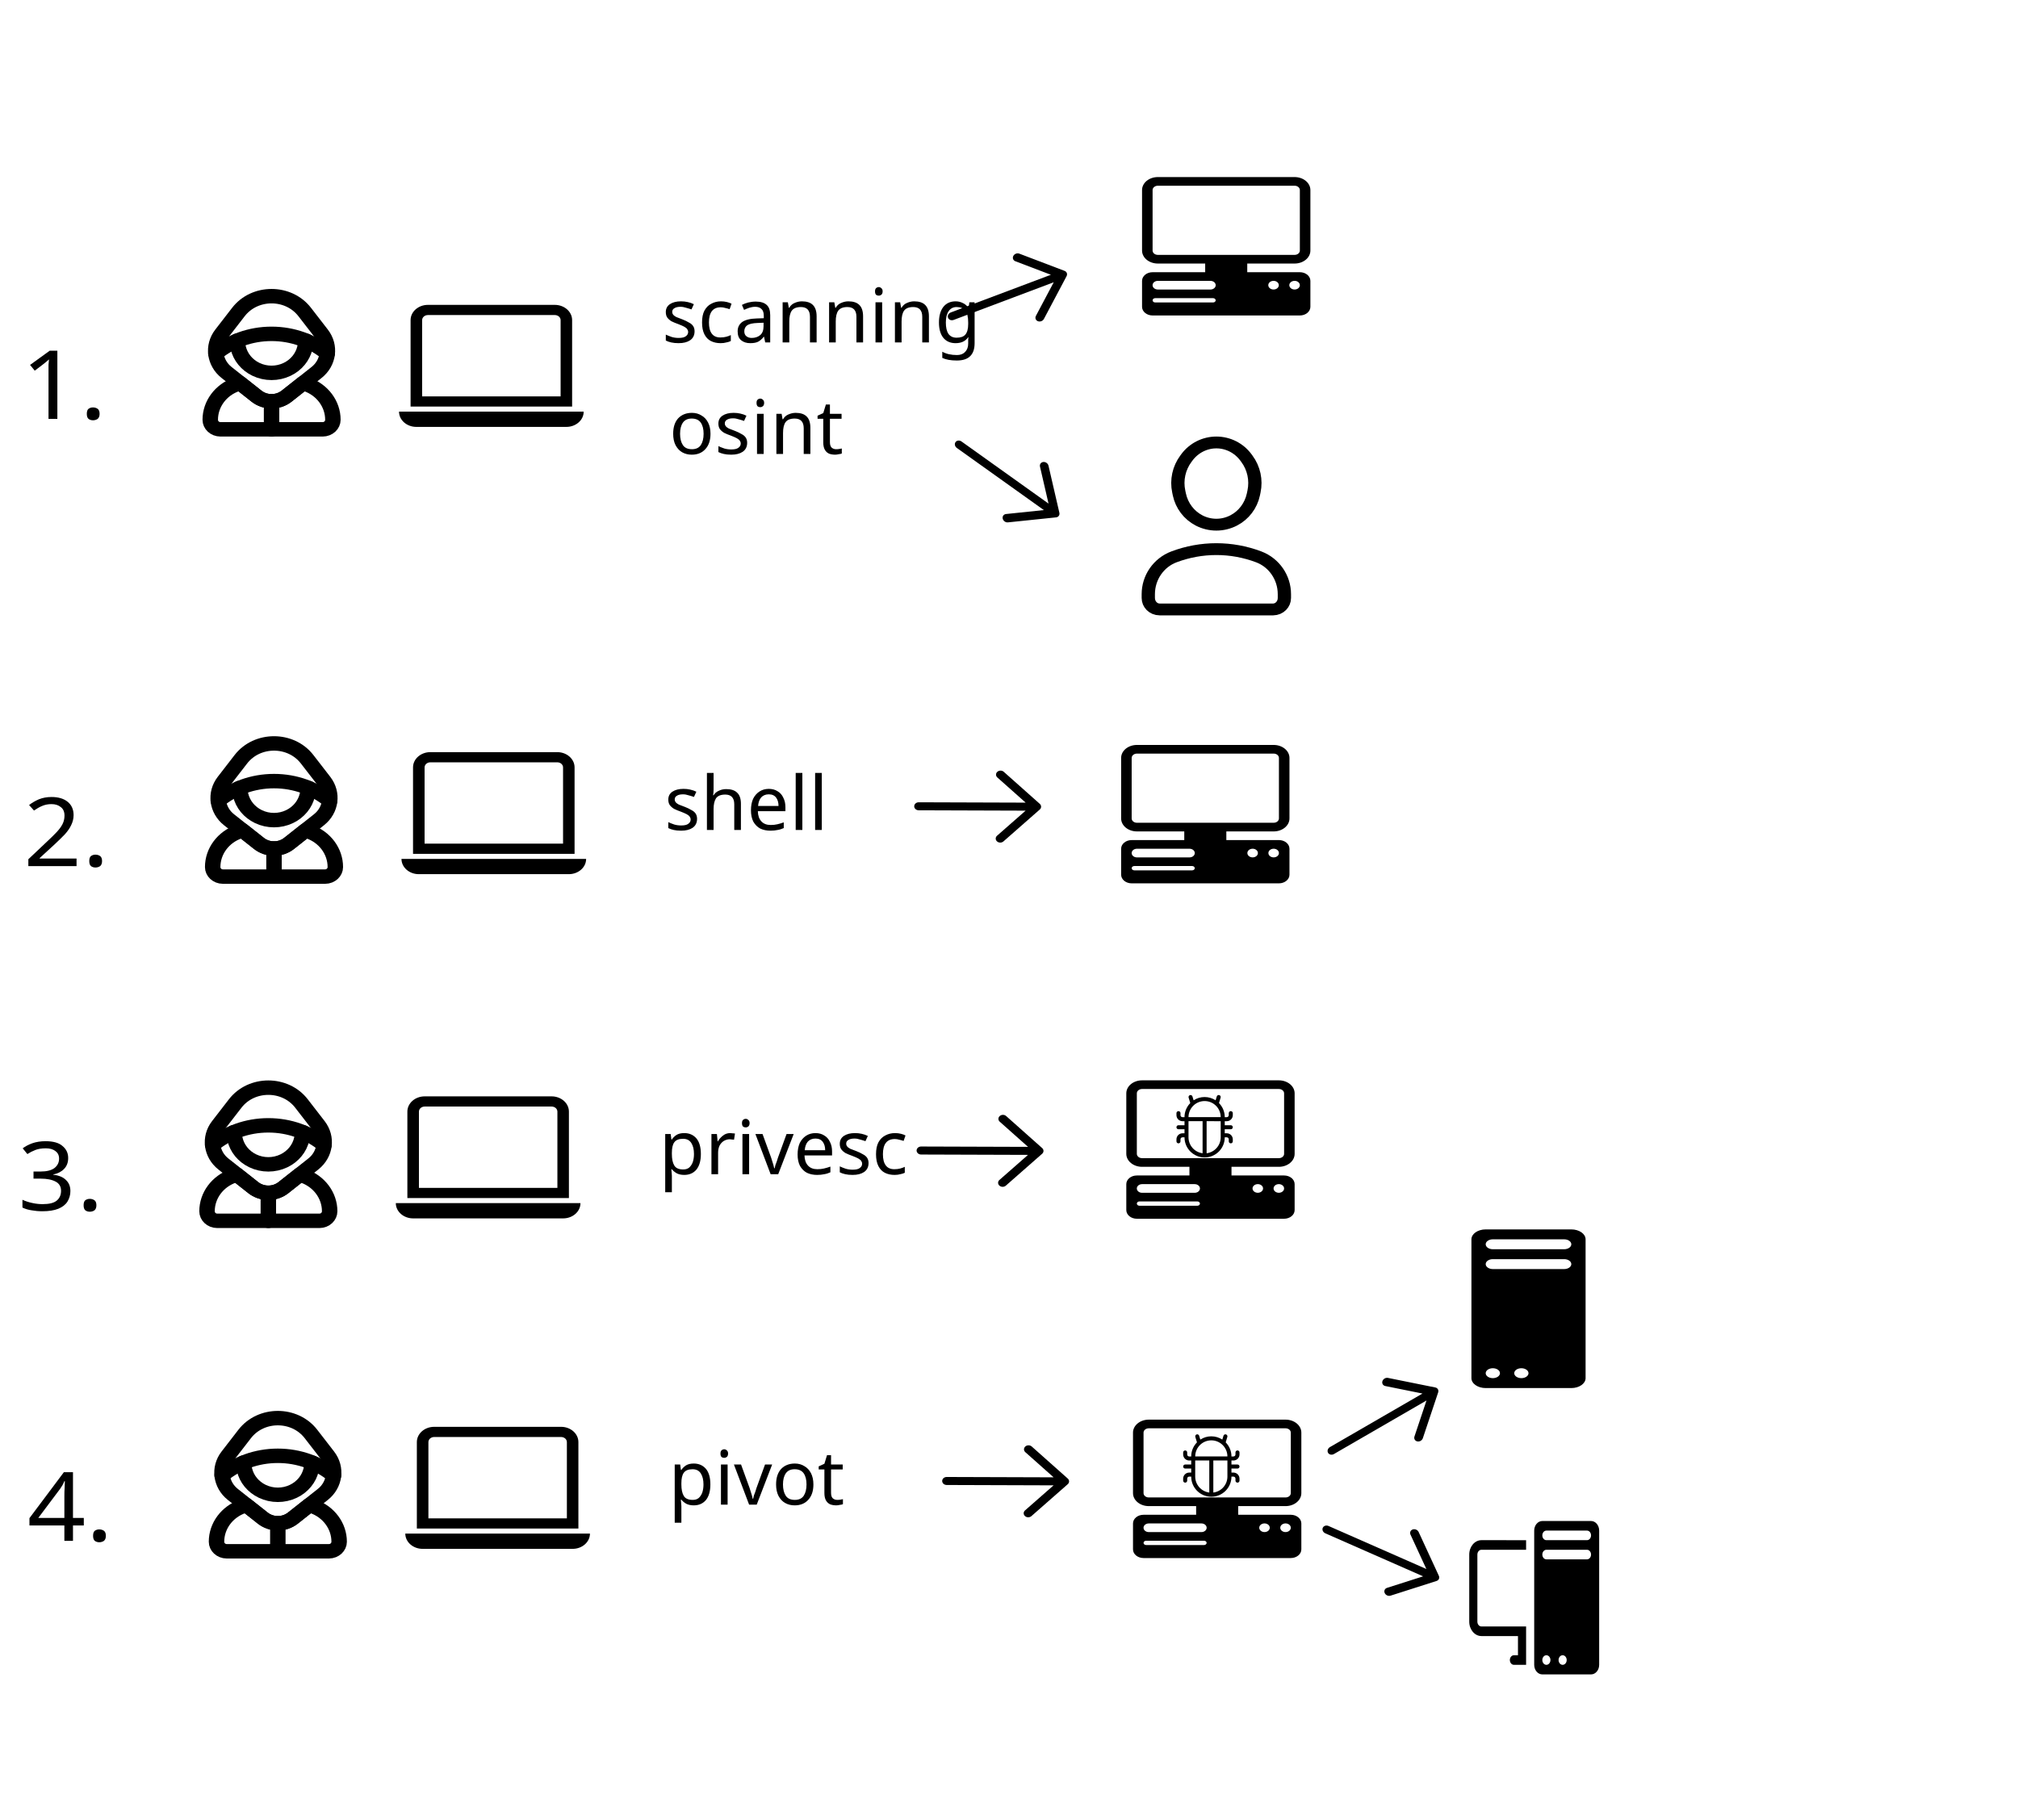
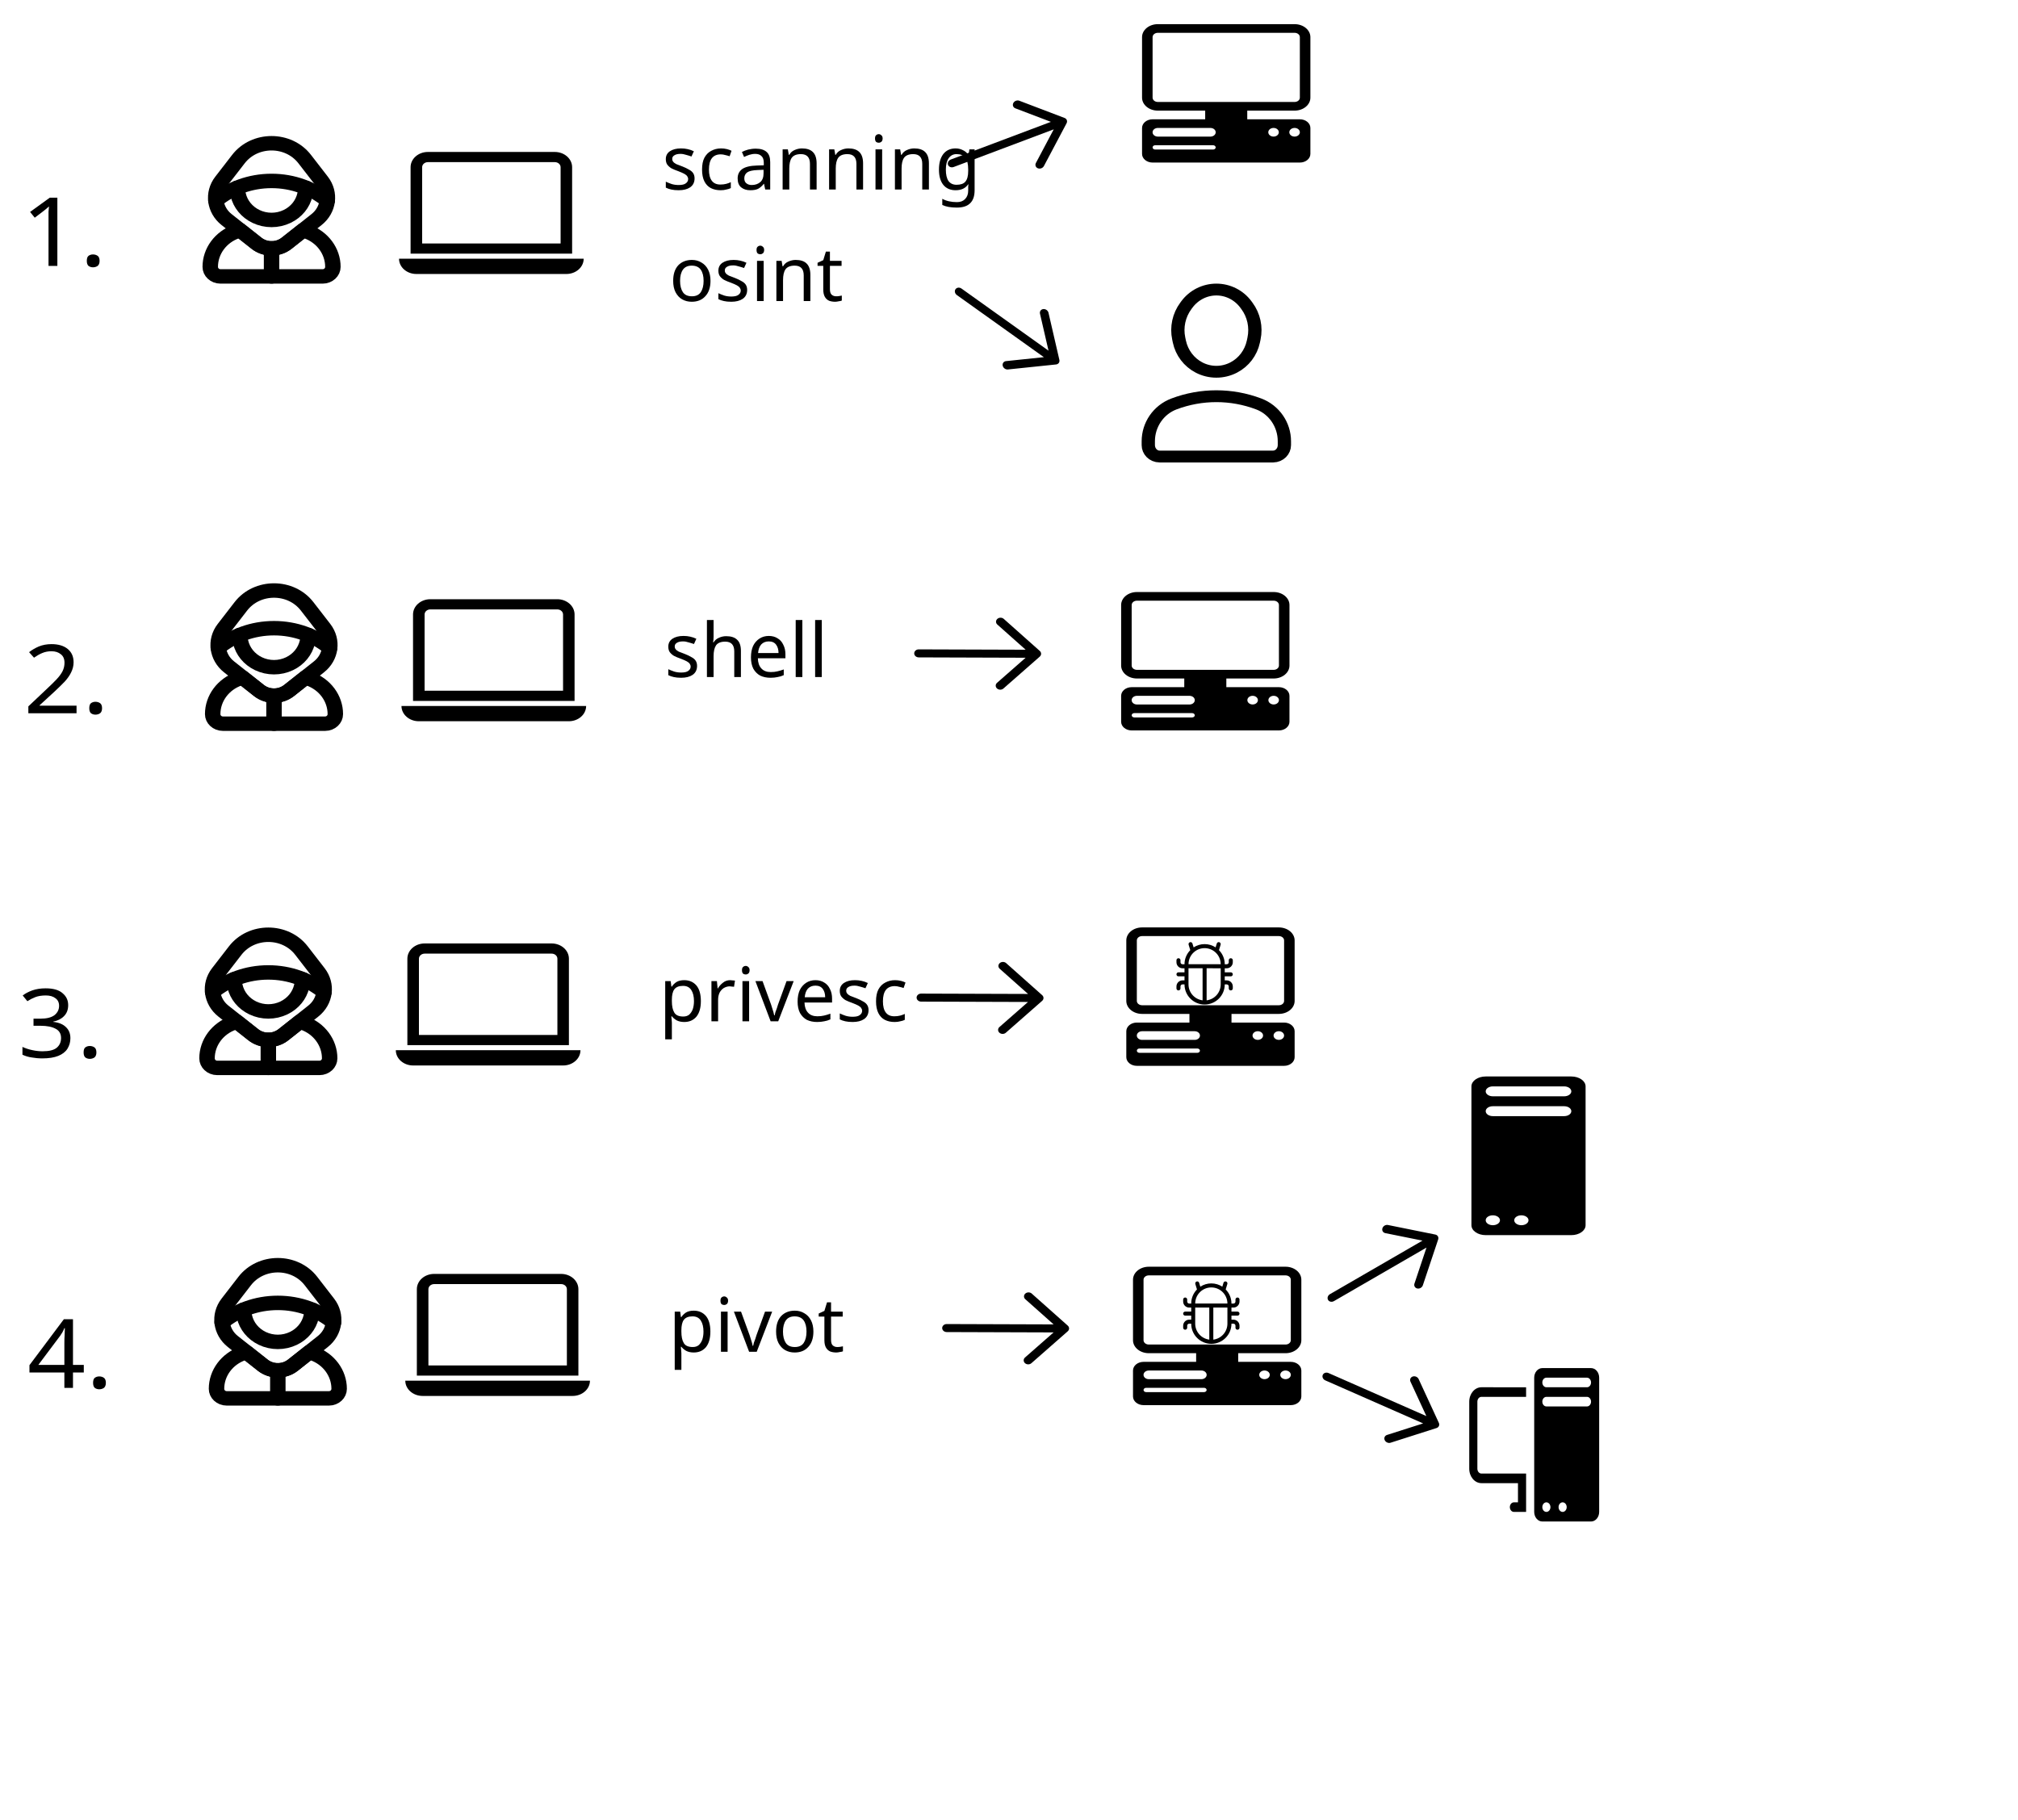
<svg xmlns="http://www.w3.org/2000/svg" width="132.666mm" height="119.646mm" viewBox="0 0 132.666 119.646" version="1.1" id="svg983">
  <defs id="defs980" />
  <g id="layer1" transform="translate(-21.82247,-10.984)">
-     <g id="g2066" transform="matrix(0.6349148,0,0,0.593181,23.0311,4.480941)">
+     <g id="g2066" transform="matrix(0.6349148,0,0,0.593181,23.0311,-5.573226)">
      <path d="m 22.947,53.428 c -0.01,0.004 -0.021,0.008 -0.031,0.012 l -0.325,0.122 c -1.639,0.614 -2.725,2.181 -2.725,3.932 0,0.584 0.474,1.058 1.058,1.058 h 10.583 c 0.584,0 1.058,-0.474 1.058,-1.058 0,-1.751 -1.086,-3.317 -2.725,-3.932 l -0.325,-0.122 c -0.01,-0.004 -0.021,-0.008 -0.031,-0.012 l -1.705,1.443 c -0.902,0.764 -2.224,0.764 -3.126,0 z" stroke="#c2ccde" stroke-linecap="round" stroke-linejoin="round" id="path888" style="fill:none;stroke:#000000;stroke-width:1.6;stroke-miterlimit:4;stroke-dasharray:none;stroke-opacity:1" />
      <path d="m 22.784,45.545 c 1.69,-2.338 5.172,-2.338 6.861,0 l 1.75,2.421 c 0.972,1.345 0.745,3.211 -0.521,4.283 l -3.096,2.622 c -0.902,0.764 -2.224,0.764 -3.126,0 l -3.096,-2.622 c -1.266,-1.072 -1.493,-2.939 -0.521,-4.283 z" stroke="#c2ccde" stroke-linecap="round" stroke-linejoin="round" id="path890" style="fill:none;stroke:#000000;stroke-width:1.6;stroke-miterlimit:4;stroke-dasharray:none;stroke-opacity:1" />
      <path d="m 20.447,50.136 c 1.54,-1.35 3.558,-2.168 5.768,-2.168 2.209,0 4.227,0.818 5.768,2.168" stroke="#c2ccde" stroke-linecap="round" stroke-linejoin="round" id="path892" style="fill:none;stroke:#000000;stroke-width:1.6;stroke-miterlimit:4;stroke-dasharray:none;stroke-opacity:1" />
      <path d="m 22.631,48.733 c 0.013,0.164 0.037,0.328 0.071,0.49 l 0.059,0.277 c 0.222,1.036 0.897,1.918 1.84,2.402 1.013,0.52 2.214,0.52 3.227,0 0.943,-0.484 1.618,-1.366 1.84,-2.402 l 0.059,-0.277 c 0.035,-0.163 0.059,-0.327 0.071,-0.49" stroke="#c2ccde" stroke-linecap="round" stroke-linejoin="round" id="path894" style="fill:none;stroke:#000000;stroke-width:1.6;stroke-miterlimit:4;stroke-dasharray:none;stroke-opacity:1" />
      <path d="m 26.215,55.444 v 3.108" stroke="#c2ccde" stroke-linecap="round" stroke-linejoin="round" id="path896" style="fill:none;stroke:#000000;stroke-width:1.6;stroke-miterlimit:4;stroke-dasharray:none;stroke-opacity:1" />
    </g>
-     <g id="g2059" transform="matrix(-2.867126,0,0,2.526983,288.3488,-337.1521)">
+     <g id="g2059" transform="matrix(-2.867126,0,0,2.526983,288.3488,-347.2063)">
      <path d="m 83.148,145.965 a 0.132,0.132 0 0 1 0.132,0.132 v 1.984 h -3.175 v -1.984 a 0.132,0.132 0 0 1 0.132,-0.132 z m -2.91,-0.265 a 0.397,0.397 0 0 0 -0.397,0.397 v 2.249 h 3.704 v -2.249 a 0.397,0.397 0 0 0 -0.397,-0.397 z m -0.661,2.778 h 4.233 a 0.397,0.397 0 0 1 -0.397,0.397 h -3.44 a 0.397,0.397 0 0 1 -0.397,-0.397 z" id="path2049" style="stroke-width:0.265" />
    </g>
-     <path fill-rule="evenodd" d="m 84.64,40.053 a 0.298,0.263 35.529 0 1 0.395,-0.041 l 5.719,4.083 -0.563,-2.438 a 0.298,0.264 35.529 0 1 0.56,-0.058 l 0.716,3.099 a 0.298,0.263 35.529 0 1 -0.217,0.303 l -3.164,0.329 a 0.298,0.264 35.529 0 1 -0.127,-0.549 l 2.489,-0.259 -5.719,-4.083 a 0.298,0.263 35.529 0 1 -0.089,-0.387 z" id="path2080-5" style="stroke-width:0.56" />
-     <path fill-rule="evenodd" d="m 84.147,31.876 a 0.263,0.298 69.379 0 1 0.186,-0.351 l 6.577,-2.475 -2.338,-0.89 a 0.264,0.298 69.379 0 1 0.264,-0.498 l 2.973,1.132 a 0.263,0.298 69.379 0 1 0.131,0.349 l -1.489,2.811 A 0.264,0.298 69.379 0 1 89.924,31.754 l 1.172,-2.211 -6.577,2.475 A 0.263,0.298 69.379 0 1 84.147,31.876 Z" id="path2080-5-3" style="stroke-width:0.56" />
-     <g id="g1856" transform="matrix(1.586632,0,0,1.413934,-88.942,-187.6708)">
+     <path fill-rule="evenodd" d="m 84.64,29.999 a 0.298,0.263 35.529 0 1 0.395,-0.041 l 5.719,4.083 -0.563,-2.438 a 0.298,0.264 35.529 0 1 0.56,-0.058 l 0.716,3.099 a 0.298,0.263 35.529 0 1 -0.217,0.303 l -3.164,0.329 a 0.298,0.264 35.529 0 1 -0.127,-0.549 l 2.489,-0.259 -5.719,-4.083 a 0.298,0.263 35.529 0 1 -0.089,-0.387 z" id="path2080-5" style="stroke-width:0.56" />
+     <path fill-rule="evenodd" d="m 84.147,21.822 a 0.263,0.298 69.379 0 1 0.186,-0.351 l 6.577,-2.475 -2.338,-0.89 a 0.264,0.298 69.379 0 1 0.264,-0.498 l 2.973,1.132 a 0.263,0.298 69.379 0 1 0.131,0.349 l -1.489,2.811 A 0.264,0.298 69.379 0 1 89.924,21.7 l 1.172,-2.211 -6.577,2.475 A 0.263,0.298 69.379 0 1 84.147,21.822 Z" id="path2080-5-3" style="stroke-width:0.56" />
+     <g id="g1856" transform="matrix(1.586632,0,0,1.413934,-88.942,-197.725)">
      <path d="m 122.56,168.838 h -4.7 c -0.26,0 -0.47,-0.238 -0.47,-0.532 v -0.178 c 0,-0.773 0.424,-1.464 1.063,-1.735 1.133,-0.48 2.381,-0.48 3.513,0 0.639,0.271 1.063,0.963 1.063,1.735 v 0.178 c 0,0.294 -0.21,0.532 -0.47,0.532 z" stroke="#c2ccde" stroke-linecap="round" stroke-linejoin="round" id="path1680" style="fill:none;stroke:#000000;stroke-width:0.55;stroke-miterlimit:4;stroke-dasharray:none;stroke-opacity:1" />
      <path d="m 119.494,164.7 c 0.45,0.261 0.983,0.261 1.433,0 0.419,-0.243 0.718,-0.686 0.817,-1.207 l 0.026,-0.139 c 0.101,-0.532 -0.007,-1.088 -0.295,-1.524 l -0.042,-0.064 c -0.288,-0.436 -0.741,-0.693 -1.222,-0.693 -0.481,0 -0.934,0.257 -1.222,0.693 l -0.042,0.064 c -0.288,0.436 -0.396,0.992 -0.295,1.524 l 0.026,0.139 c 0.099,0.521 0.398,0.964 0.817,1.207 z" stroke="#c2ccde" stroke-linecap="round" stroke-linejoin="round" id="path1682" style="fill:none;stroke:#000000;stroke-width:0.55;stroke-miterlimit:4;stroke-dasharray:none;stroke-opacity:1" />
    </g>
-     <text xml:space="preserve" style="font-style:normal;font-weight:normal;font-size:4.939px;line-height:1.25;font-family:sans-serif;fill:#000000;fill-opacity:1;stroke:none;stroke-width:0.265" x="65.814" y="40.833" id="text2410">
-       <tspan id="tspan2408" style="font-style:normal;font-variant:normal;font-weight:normal;font-stretch:normal;font-size:4.939px;font-family:aakar;-inkscape-font-specification:aakar;stroke-width:0.265" x="65.814" y="40.833">osint</tspan>
+     <text xml:space="preserve" style="font-style:normal;font-weight:normal;font-size:4.939px;line-height:1.25;font-family:sans-serif;fill:#000000;fill-opacity:1;stroke:none;stroke-width:0.265" x="65.814" y="30.778" id="text2410">
+       <tspan id="tspan2408" style="font-style:normal;font-variant:normal;font-weight:normal;font-stretch:normal;font-size:4.939px;font-family:aakar;-inkscape-font-specification:aakar;stroke-width:0.265" x="65.814" y="30.778">osint</tspan>
    </text>
-     <text xml:space="preserve" style="font-style:normal;font-weight:normal;font-size:4.939px;line-height:1.25;font-family:sans-serif;fill:#000000;fill-opacity:1;stroke:none;stroke-width:0.265" x="65.345" y="33.5" id="text2410-6">
-       <tspan id="tspan2408-7" style="font-style:normal;font-variant:normal;font-weight:normal;font-stretch:normal;font-size:4.939px;font-family:aakar;-inkscape-font-specification:aakar;stroke-width:0.265" x="65.345" y="33.5">scanning</tspan>
+     <text xml:space="preserve" style="font-style:normal;font-weight:normal;font-size:4.939px;line-height:1.25;font-family:sans-serif;fill:#000000;fill-opacity:1;stroke:none;stroke-width:0.265" x="65.345" y="23.446" id="text2410-6">
+       <tspan id="tspan2408-7" style="font-style:normal;font-variant:normal;font-weight:normal;font-stretch:normal;font-size:4.939px;font-family:aakar;-inkscape-font-specification:aakar;stroke-width:0.265" x="65.345" y="23.446">scanning</tspan>
    </text>
-     <g id="g2078-4" transform="matrix(2.613735,0,0,2.148838,-295.1603,-261.6523)">
+     <g id="g2078-4" transform="matrix(2.613735,0,0,2.148838,-295.1603,-271.7065)">
      <path d="m 150.398,132.294 a 0.397,0.397 0 0 0 -0.397,0.397 v 1.852 a 0.397,0.397 0 0 0 0.397,0.397 h 1.191 v 0.265 h -1.323 a 0.265,0.265 0 0 0 -0.265,0.265 v 0.794 a 0.265,0.265 0 0 0 0.265,0.265 h 3.704 a 0.265,0.265 0 0 0 0.265,-0.265 v -0.794 a 0.265,0.265 0 0 0 -0.265,-0.265 h -1.323 v -0.265 h 1.191 a 0.397,0.397 0 0 0 0.397,-0.397 v -1.852 a 0.397,0.397 0 0 0 -0.397,-0.397 z m 0,0.265 h 3.44 a 0.132,0.132 0 0 1 0.132,0.132 v 1.852 a 0.132,0.132 0 0 1 -0.132,0.132 h -3.44 a 0.132,0.132 0 0 1 -0.132,-0.132 v -1.852 a 0.132,0.132 0 0 1 0.132,-0.132 z m 2.778,3.043 a 0.132,0.132 0 1 1 0.265,0 0.132,0.132 0 0 1 -0.265,0 z m 0.529,0 a 0.132,0.132 0 1 1 0.265,0 0.132,0.132 0 0 1 -0.265,0 z m -3.307,-0.132 h 1.323 a 0.132,0.132 0 0 1 0,0.265 h -1.323 a 0.132,0.132 0 0 1 0,-0.265 z m -0.132,0.595 a 0.066,0.066 0 0 1 0.066,-0.066 h 1.455 a 0.066,0.066 0 1 1 0,0.132 h -1.455 a 0.066,0.066 0 0 1 -0.066,-0.066 z" id="path2068-7" style="stroke-width:0.265" />
    </g>
-     <text xml:space="preserve" style="font-style:normal;font-weight:normal;font-size:6.495px;line-height:1.25;font-family:sans-serif;fill:#000000;fill-opacity:1;stroke:none;stroke-width:0.162" x="22.425" y="39.858" id="text5894" transform="scale(1.03458,0.9665757)">
-       <tspan id="tspan5892" style="stroke-width:0.162" x="22.425" y="39.858">1.</tspan>
+     <text xml:space="preserve" style="font-style:normal;font-weight:normal;font-size:6.495px;line-height:1.25;font-family:sans-serif;fill:#000000;fill-opacity:1;stroke:none;stroke-width:0.162" x="22.425" y="29.456" id="text5894" transform="scale(1.03458,0.9665757)">
+       <tspan id="tspan5892" style="stroke-width:0.162" x="22.425" y="29.456">1.</tspan>
    </text>
-     <g id="g2066-2" transform="matrix(0.6349148,0,0,0.593181,23.19159,33.88826)">
+     <g id="g2066-2" transform="matrix(0.6349148,0,0,0.593181,23.19159,23.83409)">
      <path d="m 22.947,53.428 c -0.01,0.004 -0.021,0.008 -0.031,0.012 l -0.325,0.122 c -1.639,0.614 -2.725,2.181 -2.725,3.932 0,0.584 0.474,1.058 1.058,1.058 h 10.583 c 0.584,0 1.058,-0.474 1.058,-1.058 0,-1.751 -1.086,-3.317 -2.725,-3.932 l -0.325,-0.122 c -0.01,-0.004 -0.021,-0.008 -0.031,-0.012 l -1.705,1.443 c -0.902,0.764 -2.224,0.764 -3.126,0 z" stroke="#c2ccde" stroke-linecap="round" stroke-linejoin="round" id="path888-0" style="fill:none;stroke:#000000;stroke-width:1.6;stroke-miterlimit:4;stroke-dasharray:none;stroke-opacity:1" />
      <path d="m 22.784,45.545 c 1.69,-2.338 5.172,-2.338 6.861,0 l 1.75,2.421 c 0.972,1.345 0.745,3.211 -0.521,4.283 l -3.096,2.622 c -0.902,0.764 -2.224,0.764 -3.126,0 l -3.096,-2.622 c -1.266,-1.072 -1.493,-2.939 -0.521,-4.283 z" stroke="#c2ccde" stroke-linecap="round" stroke-linejoin="round" id="path890-2" style="fill:none;stroke:#000000;stroke-width:1.6;stroke-miterlimit:4;stroke-dasharray:none;stroke-opacity:1" />
      <path d="m 20.447,50.136 c 1.54,-1.35 3.558,-2.168 5.768,-2.168 2.209,0 4.227,0.818 5.768,2.168" stroke="#c2ccde" stroke-linecap="round" stroke-linejoin="round" id="path892-3" style="fill:none;stroke:#000000;stroke-width:1.6;stroke-miterlimit:4;stroke-dasharray:none;stroke-opacity:1" />
      <path d="m 22.631,48.733 c 0.013,0.164 0.037,0.328 0.071,0.49 l 0.059,0.277 c 0.222,1.036 0.897,1.918 1.84,2.402 1.013,0.52 2.214,0.52 3.227,0 0.943,-0.484 1.618,-1.366 1.84,-2.402 l 0.059,-0.277 c 0.035,-0.163 0.059,-0.327 0.071,-0.49" stroke="#c2ccde" stroke-linecap="round" stroke-linejoin="round" id="path894-7" style="fill:none;stroke:#000000;stroke-width:1.6;stroke-miterlimit:4;stroke-dasharray:none;stroke-opacity:1" />
      <path d="m 26.215,55.444 v 3.108" stroke="#c2ccde" stroke-linecap="round" stroke-linejoin="round" id="path896-5" style="fill:none;stroke:#000000;stroke-width:1.6;stroke-miterlimit:4;stroke-dasharray:none;stroke-opacity:1" />
    </g>
-     <g id="g2059-9" transform="matrix(-2.867126,0,0,2.526983,288.5097,-307.7448)">
+     <g id="g2059-9" transform="matrix(-2.867126,0,0,2.526983,288.5097,-317.7991)">
      <path d="m 83.148,145.965 a 0.132,0.132 0 0 1 0.132,0.132 v 1.984 h -3.175 v -1.984 a 0.132,0.132 0 0 1 0.132,-0.132 z m -2.91,-0.265 a 0.397,0.397 0 0 0 -0.397,0.397 v 2.249 h 3.704 v -2.249 a 0.397,0.397 0 0 0 -0.397,-0.397 z m -0.661,2.778 h 4.233 a 0.397,0.397 0 0 1 -0.397,0.397 h -3.44 a 0.397,0.397 0 0 1 -0.397,-0.397 z" id="path2049-2" style="stroke-width:0.265" />
    </g>
-     <path fill-rule="evenodd" d="m 81.924,63.996 a 0.298,0.263 0.19 0 1 0.299,-0.262 l 7.027,0.023 -1.87,-1.663 a 0.298,0.264 0.19 0 1 0.423,-0.371 l 2.376,2.114 a 0.298,0.263 0.19 0 1 -0.001,0.373 l -2.39,2.099 a 0.298,0.264 0.19 0 1 -0.421,-0.374 l 1.881,-1.651 -7.027,-0.023 a 0.298,0.263 0.19 0 1 -0.297,-0.264 z" id="path2080-5-3-7" style="stroke-width:0.56" />
-     <text xml:space="preserve" style="font-style:normal;font-weight:normal;font-size:4.939px;line-height:1.25;font-family:sans-serif;fill:#000000;fill-opacity:1;stroke:none;stroke-width:0.265" x="65.506" y="65.553" id="text2410-6-3">
-       <tspan id="tspan2408-7-1" style="font-style:normal;font-variant:normal;font-weight:normal;font-stretch:normal;font-size:4.939px;font-family:aakar;-inkscape-font-specification:aakar;stroke-width:0.265" x="65.506" y="65.553">shell</tspan>
+     <path fill-rule="evenodd" d="m 81.924,53.942 a 0.298,0.263 0.19 0 1 0.299,-0.262 l 7.027,0.023 -1.87,-1.663 a 0.298,0.264 0.19 0 1 0.423,-0.371 l 2.376,2.114 a 0.298,0.263 0.19 0 1 -0.001,0.373 l -2.39,2.099 a 0.298,0.264 0.19 0 1 -0.421,-0.374 l 1.881,-1.651 -7.027,-0.023 a 0.298,0.263 0.19 0 1 -0.297,-0.264 z" id="path2080-5-3-7" style="stroke-width:0.56" />
+     <text xml:space="preserve" style="font-style:normal;font-weight:normal;font-size:4.939px;line-height:1.25;font-family:sans-serif;fill:#000000;fill-opacity:1;stroke:none;stroke-width:0.265" x="65.506" y="55.499" id="text2410-6-3">
+       <tspan id="tspan2408-7-1" style="font-style:normal;font-variant:normal;font-weight:normal;font-stretch:normal;font-size:4.939px;font-family:aakar;-inkscape-font-specification:aakar;stroke-width:0.265" x="65.506" y="55.499">shell</tspan>
    </text>
-     <g id="g2078-4-9" transform="matrix(2.613735,0,0,2.148838,-296.5356,-224.3145)">
+     <g id="g2078-4-9" transform="matrix(2.613735,0,0,2.148838,-296.5356,-234.3687)">
      <path d="m 150.398,132.294 a 0.397,0.397 0 0 0 -0.397,0.397 v 1.852 a 0.397,0.397 0 0 0 0.397,0.397 h 1.191 v 0.265 h -1.323 a 0.265,0.265 0 0 0 -0.265,0.265 v 0.794 a 0.265,0.265 0 0 0 0.265,0.265 h 3.704 a 0.265,0.265 0 0 0 0.265,-0.265 v -0.794 a 0.265,0.265 0 0 0 -0.265,-0.265 h -1.323 v -0.265 h 1.191 a 0.397,0.397 0 0 0 0.397,-0.397 v -1.852 a 0.397,0.397 0 0 0 -0.397,-0.397 z m 0,0.265 h 3.44 a 0.132,0.132 0 0 1 0.132,0.132 v 1.852 a 0.132,0.132 0 0 1 -0.132,0.132 h -3.44 a 0.132,0.132 0 0 1 -0.132,-0.132 v -1.852 a 0.132,0.132 0 0 1 0.132,-0.132 z m 2.778,3.043 a 0.132,0.132 0 1 1 0.265,0 0.132,0.132 0 0 1 -0.265,0 z m 0.529,0 a 0.132,0.132 0 1 1 0.265,0 0.132,0.132 0 0 1 -0.265,0 z m -3.307,-0.132 h 1.323 a 0.132,0.132 0 0 1 0,0.265 h -1.323 a 0.132,0.132 0 0 1 0,-0.265 z m -0.132,0.595 a 0.066,0.066 0 0 1 0.066,-0.066 h 1.455 a 0.066,0.066 0 1 1 0,0.132 h -1.455 a 0.066,0.066 0 0 1 -0.066,-0.066 z" id="path2068-7-4" style="stroke-width:0.265" />
    </g>
-     <text xml:space="preserve" style="font-style:normal;font-weight:normal;font-size:6.495px;line-height:1.25;font-family:sans-serif;fill:#000000;fill-opacity:1;stroke:none;stroke-width:0.162" x="22.581" y="70.282" id="text5894-7" transform="scale(1.03458,0.9665757)">
-       <tspan id="tspan5892-8" style="stroke-width:0.162" x="22.581" y="70.282">2.</tspan>
+     <text xml:space="preserve" style="font-style:normal;font-weight:normal;font-size:6.495px;line-height:1.25;font-family:sans-serif;fill:#000000;fill-opacity:1;stroke:none;stroke-width:0.162" x="22.581" y="59.88" id="text5894-7" transform="scale(1.03458,0.9665757)">
+       <tspan id="tspan5892-8" style="stroke-width:0.162" x="22.581" y="59.88">2.</tspan>
    </text>
-     <g id="g2066-2-6" transform="matrix(0.6349148,0,0,0.593181,22.81931,56.52133)">
+     <g id="g2066-2-6" transform="matrix(0.6349148,0,0,0.593181,22.81931,46.46716)">
      <path d="m 22.947,53.428 c -0.01,0.004 -0.021,0.008 -0.031,0.012 l -0.325,0.122 c -1.639,0.614 -2.725,2.181 -2.725,3.932 0,0.584 0.474,1.058 1.058,1.058 h 10.583 c 0.584,0 1.058,-0.474 1.058,-1.058 0,-1.751 -1.086,-3.317 -2.725,-3.932 l -0.325,-0.122 c -0.01,-0.004 -0.021,-0.008 -0.031,-0.012 l -1.705,1.443 c -0.902,0.764 -2.224,0.764 -3.126,0 z" stroke="#c2ccde" stroke-linecap="round" stroke-linejoin="round" id="path888-0-56" style="fill:none;stroke:#000000;stroke-width:1.6;stroke-miterlimit:4;stroke-dasharray:none;stroke-opacity:1" />
      <path d="m 22.784,45.545 c 1.69,-2.338 5.172,-2.338 6.861,0 l 1.75,2.421 c 0.972,1.345 0.745,3.211 -0.521,4.283 l -3.096,2.622 c -0.902,0.764 -2.224,0.764 -3.126,0 l -3.096,-2.622 c -1.266,-1.072 -1.493,-2.939 -0.521,-4.283 z" stroke="#c2ccde" stroke-linecap="round" stroke-linejoin="round" id="path890-2-9" style="fill:none;stroke:#000000;stroke-width:1.6;stroke-miterlimit:4;stroke-dasharray:none;stroke-opacity:1" />
      <path d="m 20.447,50.136 c 1.54,-1.35 3.558,-2.168 5.768,-2.168 2.209,0 4.227,0.818 5.768,2.168" stroke="#c2ccde" stroke-linecap="round" stroke-linejoin="round" id="path892-3-37" style="fill:none;stroke:#000000;stroke-width:1.6;stroke-miterlimit:4;stroke-dasharray:none;stroke-opacity:1" />
      <path d="m 22.631,48.733 c 0.013,0.164 0.037,0.328 0.071,0.49 l 0.059,0.277 c 0.222,1.036 0.897,1.918 1.84,2.402 1.013,0.52 2.214,0.52 3.227,0 0.943,-0.484 1.618,-1.366 1.84,-2.402 l 0.059,-0.277 c 0.035,-0.163 0.059,-0.327 0.071,-0.49" stroke="#c2ccde" stroke-linecap="round" stroke-linejoin="round" id="path894-7-4" style="fill:none;stroke:#000000;stroke-width:1.6;stroke-miterlimit:4;stroke-dasharray:none;stroke-opacity:1" />
      <path d="m 26.215,55.444 v 3.108" stroke="#c2ccde" stroke-linecap="round" stroke-linejoin="round" id="path896-5-5" style="fill:none;stroke:#000000;stroke-width:1.6;stroke-miterlimit:4;stroke-dasharray:none;stroke-opacity:1" />
    </g>
-     <g id="g2059-9-2" transform="matrix(-2.867126,0,0,2.526983,288.1377,-285.1118)">
+     <g id="g2059-9-2" transform="matrix(-2.867126,0,0,2.526983,288.1377,-295.166)">
      <path d="m 83.148,145.965 a 0.132,0.132 0 0 1 0.132,0.132 v 1.984 h -3.175 v -1.984 a 0.132,0.132 0 0 1 0.132,-0.132 z m -2.91,-0.265 a 0.397,0.397 0 0 0 -0.397,0.397 v 2.249 h 3.704 v -2.249 a 0.397,0.397 0 0 0 -0.397,-0.397 z m -0.661,2.778 h 4.233 a 0.397,0.397 0 0 1 -0.397,0.397 h -3.44 a 0.397,0.397 0 0 1 -0.397,-0.397 z" id="path2049-2-5" style="stroke-width:0.265" />
    </g>
-     <path fill-rule="evenodd" d="m 82.081,86.629 a 0.298,0.263 0.19 0 1 0.299,-0.262 l 7.027,0.023 -1.87,-1.663 a 0.298,0.264 0.19 0 1 0.423,-0.371 l 2.376,2.114 a 0.298,0.263 0.19 0 1 -10e-4,0.373 l -2.39,2.099 a 0.298,0.264 0.19 0 1 -0.421,-0.374 l 1.881,-1.651 -7.027,-0.023 a 0.298,0.263 0.19 0 1 -0.297,-0.264 z" id="path2080-5-3-7-4" style="stroke-width:0.56" />
-     <text xml:space="preserve" style="font-style:normal;font-weight:normal;font-size:4.939px;line-height:1.25;font-family:sans-serif;fill:#000000;fill-opacity:1;stroke:none;stroke-width:0.265" x="65.134" y="88.186" id="text2410-6-3-7">
-       <tspan id="tspan2408-7-1-4" style="font-style:normal;font-variant:normal;font-weight:normal;font-stretch:normal;font-size:4.939px;font-family:aakar;-inkscape-font-specification:aakar;stroke-width:0.265" x="65.134" y="88.186">privesc</tspan>
+     <path fill-rule="evenodd" d="m 82.081,76.575 a 0.298,0.263 0.19 0 1 0.299,-0.262 l 7.027,0.023 -1.87,-1.663 a 0.298,0.264 0.19 0 1 0.423,-0.371 l 2.376,2.114 a 0.298,0.263 0.19 0 1 -10e-4,0.373 l -2.39,2.099 a 0.298,0.264 0.19 0 1 -0.421,-0.374 l 1.881,-1.651 -7.027,-0.023 A 0.298,0.263 0.19 0 1 82.081,76.575 Z" id="path2080-5-3-7-4" style="stroke-width:0.56" />
+     <text xml:space="preserve" style="font-style:normal;font-weight:normal;font-size:4.939px;line-height:1.25;font-family:sans-serif;fill:#000000;fill-opacity:1;stroke:none;stroke-width:0.265" x="65.134" y="78.132" id="text2410-6-3-7">
+       <tspan id="tspan2408-7-1-4" style="font-style:normal;font-variant:normal;font-weight:normal;font-stretch:normal;font-size:4.939px;font-family:aakar;-inkscape-font-specification:aakar;stroke-width:0.265" x="65.134" y="78.132">privesc</tspan>
    </text>
-     <text xml:space="preserve" style="font-style:normal;font-weight:normal;font-size:6.495px;line-height:1.25;font-family:sans-serif;fill:#000000;fill-opacity:1;stroke:none;stroke-width:0.162" x="22.221" y="93.698" id="text5894-7-0" transform="scale(1.03458,0.9665757)">
-       <tspan id="tspan5892-8-7" style="stroke-width:0.162" x="22.221" y="93.698">3.</tspan>
+     <text xml:space="preserve" style="font-style:normal;font-weight:normal;font-size:6.495px;line-height:1.25;font-family:sans-serif;fill:#000000;fill-opacity:1;stroke:none;stroke-width:0.162" x="22.221" y="83.296" id="text5894-7-0" transform="scale(1.03458,0.9665757)">
+       <tspan id="tspan5892-8-7" style="stroke-width:0.162" x="22.221" y="83.296">3.</tspan>
    </text>
-     <g id="g2066-2-4" transform="matrix(0.6349148,0,0,0.593181,23.44286,78.24895)">
+     <g id="g2066-2-4" transform="matrix(0.6349148,0,0,0.593181,23.44286,68.19477)">
      <path d="m 22.947,53.428 c -0.01,0.004 -0.021,0.008 -0.031,0.012 l -0.325,0.122 c -1.639,0.614 -2.725,2.181 -2.725,3.932 0,0.584 0.474,1.058 1.058,1.058 h 10.583 c 0.584,0 1.058,-0.474 1.058,-1.058 0,-1.751 -1.086,-3.317 -2.725,-3.932 l -0.325,-0.122 c -0.01,-0.004 -0.021,-0.008 -0.031,-0.012 l -1.705,1.443 c -0.902,0.764 -2.224,0.764 -3.126,0 z" stroke="#c2ccde" stroke-linecap="round" stroke-linejoin="round" id="path888-0-5" style="fill:none;stroke:#000000;stroke-width:1.6;stroke-miterlimit:4;stroke-dasharray:none;stroke-opacity:1" />
      <path d="m 22.784,45.545 c 1.69,-2.338 5.172,-2.338 6.861,0 l 1.75,2.421 c 0.972,1.345 0.745,3.211 -0.521,4.283 l -3.096,2.622 c -0.902,0.764 -2.224,0.764 -3.126,0 l -3.096,-2.622 c -1.266,-1.072 -1.493,-2.939 -0.521,-4.283 z" stroke="#c2ccde" stroke-linecap="round" stroke-linejoin="round" id="path890-2-0" style="fill:none;stroke:#000000;stroke-width:1.6;stroke-miterlimit:4;stroke-dasharray:none;stroke-opacity:1" />
      <path d="m 20.447,50.136 c 1.54,-1.35 3.558,-2.168 5.768,-2.168 2.209,0 4.227,0.818 5.768,2.168" stroke="#c2ccde" stroke-linecap="round" stroke-linejoin="round" id="path892-3-3" style="fill:none;stroke:#000000;stroke-width:1.6;stroke-miterlimit:4;stroke-dasharray:none;stroke-opacity:1" />
      <path d="m 22.631,48.733 c 0.013,0.164 0.037,0.328 0.071,0.49 l 0.059,0.277 c 0.222,1.036 0.897,1.918 1.84,2.402 1.013,0.52 2.214,0.52 3.227,0 0.943,-0.484 1.618,-1.366 1.84,-2.402 l 0.059,-0.277 c 0.035,-0.163 0.059,-0.327 0.071,-0.49" stroke="#c2ccde" stroke-linecap="round" stroke-linejoin="round" id="path894-7-6" style="fill:none;stroke:#000000;stroke-width:1.6;stroke-miterlimit:4;stroke-dasharray:none;stroke-opacity:1" />
      <path d="m 26.215,55.444 v 3.108" stroke="#c2ccde" stroke-linecap="round" stroke-linejoin="round" id="path896-5-1" style="fill:none;stroke:#000000;stroke-width:1.6;stroke-miterlimit:4;stroke-dasharray:none;stroke-opacity:1" />
    </g>
-     <g id="g2059-9-0" transform="matrix(-2.867126,0,0,2.526983,288.761,-263.3839)">
+     <g id="g2059-9-0" transform="matrix(-2.867126,0,0,2.526983,288.761,-273.4381)">
      <path d="m 83.148,145.965 a 0.132,0.132 0 0 1 0.132,0.132 v 1.984 h -3.175 v -1.984 a 0.132,0.132 0 0 1 0.132,-0.132 z m -2.91,-0.265 a 0.397,0.397 0 0 0 -0.397,0.397 v 2.249 h 3.704 v -2.249 a 0.397,0.397 0 0 0 -0.397,-0.397 z m -0.661,2.778 h 4.233 a 0.397,0.397 0 0 1 -0.397,0.397 h -3.44 a 0.397,0.397 0 0 1 -0.397,-0.397 z" id="path2049-2-6" style="stroke-width:0.265" />
    </g>
-     <path fill-rule="evenodd" d="m 83.763,108.357 a 0.298,0.263 0.19 0 1 0.299,-0.262 l 7.027,0.023 -1.87,-1.663 a 0.298,0.264 0.19 0 1 0.423,-0.371 l 2.376,2.114 a 0.298,0.263 0.19 0 1 -10e-4,0.373 l -2.39,2.099 a 0.298,0.264 0.19 0 1 -0.421,-0.374 l 1.881,-1.651 -7.027,-0.023 a 0.298,0.263 0.19 0 1 -0.297,-0.264 z" id="path2080-5-3-7-3" style="stroke-width:0.56" />
-     <path fill-rule="evenodd" d="m 109.131,106.505 a 0.263,0.298 59.949 0 1 0.126,-0.377 l 6.082,-3.519 -2.453,-0.495 a 0.264,0.298 59.949 0 1 0.178,-0.534 l 3.118,0.63 a 0.263,0.298 59.949 0 1 0.187,0.323 l -1.008,3.017 a 0.264,0.298 59.949 0 1 -0.552,-0.111 l 0.793,-2.373 -6.082,3.519 a 0.263,0.298 59.949 0 1 -0.39,-0.079 z" id="path2080-5-3-7-3-4" style="stroke-width:0.56" />
-     <path fill-rule="evenodd" d="m 108.783,111.438 a 0.298,0.263 23.745 0 1 0.379,-0.121 l 6.432,2.829 -1.049,-2.272 a 0.298,0.264 23.745 0 1 0.536,-0.171 l 1.333,2.888 a 0.298,0.263 23.745 0 1 -0.15,0.341 l -3.03,0.968 a 0.298,0.264 23.745 0 1 -0.236,-0.511 l 2.384,-0.761 -6.432,-2.829 a 0.298,0.263 23.745 0 1 -0.167,-0.361 z" id="path2080-5-3-7-3-4-7" style="stroke-width:0.56" />
-     <text xml:space="preserve" style="font-style:normal;font-weight:normal;font-size:4.939px;line-height:1.25;font-family:sans-serif;fill:#000000;fill-opacity:1;stroke:none;stroke-width:0.265" x="65.757" y="109.915" id="text2410-6-3-2">
-       <tspan id="tspan2408-7-1-0" style="font-style:normal;font-variant:normal;font-weight:normal;font-stretch:normal;font-size:4.939px;font-family:aakar;-inkscape-font-specification:aakar;stroke-width:0.265" x="65.757" y="109.915">pivot</tspan>
+     <path fill-rule="evenodd" d="m 83.763,98.302 a 0.298,0.263 0.19 0 1 0.299,-0.262 l 7.027,0.023 -1.87,-1.663 a 0.298,0.264 0.19 0 1 0.423,-0.371 l 2.376,2.114 a 0.298,0.263 0.19 0 1 -10e-4,0.373 l -2.39,2.099 a 0.298,0.264 0.19 0 1 -0.421,-0.374 l 1.881,-1.651 -7.027,-0.023 a 0.298,0.263 0.19 0 1 -0.297,-0.264 z" id="path2080-5-3-7-3" style="stroke-width:0.56" />
+     <path fill-rule="evenodd" d="m 109.131,96.451 a 0.263,0.298 59.949 0 1 0.126,-0.377 l 6.082,-3.519 -2.453,-0.495 a 0.264,0.298 59.949 0 1 0.178,-0.534 l 3.118,0.63 a 0.263,0.298 59.949 0 1 0.187,0.323 l -1.008,3.017 a 0.264,0.298 59.949 0 1 -0.552,-0.111 l 0.793,-2.373 -6.082,3.519 a 0.263,0.298 59.949 0 1 -0.39,-0.079 z" id="path2080-5-3-7-3-4" style="stroke-width:0.56" />
+     <path fill-rule="evenodd" d="m 108.783,101.383 a 0.298,0.263 23.745 0 1 0.379,-0.121 l 6.432,2.829 -1.049,-2.272 a 0.298,0.264 23.745 0 1 0.536,-0.171 l 1.333,2.888 a 0.298,0.263 23.745 0 1 -0.15,0.341 l -3.03,0.968 a 0.298,0.264 23.745 0 1 -0.236,-0.511 l 2.384,-0.761 -6.432,-2.829 a 0.298,0.263 23.745 0 1 -0.167,-0.361 z" id="path2080-5-3-7-3-4-7" style="stroke-width:0.56" />
+     <text xml:space="preserve" style="font-style:normal;font-weight:normal;font-size:4.939px;line-height:1.25;font-family:sans-serif;fill:#000000;fill-opacity:1;stroke:none;stroke-width:0.265" x="65.757" y="99.861" id="text2410-6-3-2">
+       <tspan id="tspan2408-7-1-0" style="font-style:normal;font-variant:normal;font-weight:normal;font-stretch:normal;font-size:4.939px;font-family:aakar;-inkscape-font-specification:aakar;stroke-width:0.265" x="65.757" y="99.861">pivot</tspan>
    </text>
-     <text xml:space="preserve" style="font-style:normal;font-weight:normal;font-size:6.495px;line-height:1.25;font-family:sans-serif;fill:#000000;fill-opacity:1;stroke:none;stroke-width:0.162" x="22.823" y="116.176" id="text5894-7-5" transform="scale(1.03458,0.9665757)">
-       <tspan id="tspan5892-8-5" style="stroke-width:0.162" x="22.823" y="116.176">4.</tspan>
+     <text xml:space="preserve" style="font-style:normal;font-weight:normal;font-size:6.495px;line-height:1.25;font-family:sans-serif;fill:#000000;fill-opacity:1;stroke:none;stroke-width:0.162" x="22.823" y="105.774" id="text5894-7-5" transform="scale(1.03458,0.9665757)">
+       <tspan id="tspan5892-8-5" style="stroke-width:0.162" x="22.823" y="105.774">4.</tspan>
    </text>
-     <path d="m 119.494,91.817 a 0.938,0.652 0 0 0 -0.938,0.652 v 9.128 a 0.938,0.652 0 0 0 0.938,0.652 h 5.629 a 0.938,0.652 0 0 0 0.938,-0.652 v -9.128 a 0.938,0.652 0 0 0 -0.938,-0.652 z m 0.469,9.128 a 0.469,0.326 0 1 1 0,0.652 0.469,0.326 0 0 1 0,-0.652 z m 1.876,0 a 0.469,0.326 0 1 1 0,0.652 0.469,0.326 0 0 1 0,-0.652 z m -2.345,-8.15 a 0.469,0.326 0 0 1 0.469,-0.326 h 4.691 a 0.469,0.326 0 0 1 0,0.652 h -4.691 a 0.469,0.326 0 0 1 -0.469,-0.326 z m 0.469,0.978 h 4.691 a 0.469,0.326 0 0 1 0,0.652 h -4.691 a 0.469,0.326 0 0 1 0,-0.652 z" id="path19229" style="stroke-width:0.782" />
-     <path d="m 122.683,111.62 a 0.534,0.63 0 0 1 0.534,-0.63 h 3.203 a 0.534,0.63 0 0 1 0.534,0.63 v 8.826 a 0.534,0.63 0 0 1 -0.534,0.63 h -3.203 a 0.534,0.63 0 0 1 -0.534,-0.63 z m 0.534,8.511 a 0.267,0.315 0 1 0 0.534,0 0.267,0.315 0 0 0 -0.534,0 z m 1.068,0 a 0.267,0.315 0 1 0 0.534,0 0.267,0.315 0 0 0 -0.534,0 z m -0.801,-8.511 a 0.267,0.315 0 0 0 0,0.63 h 2.669 a 0.267,0.315 0 0 0 0,-0.63 z m -0.267,1.576 a 0.267,0.315 0 0 0 0.267,0.315 h 2.669 a 0.267,0.315 0 0 0 0,-0.63 h -2.669 a 0.267,0.315 0 0 0 -0.267,0.315 z m -4.003,-0.946 a 0.801,0.946 0 0 0 -0.801,0.946 v 4.413 a 0.801,0.946 0 0 0 0.801,0.946 h 2.402 v 1.261 h -0.267 a 0.267,0.315 0 0 0 0,0.63 h 0.801 v -2.522 h -2.936 a 0.267,0.315 0 0 1 -0.267,-0.315 v -4.413 a 0.267,0.315 0 0 1 0.267,-0.315 h 2.936 v -0.63 z" id="path19238" style="stroke-width:0.58" />
-     <g id="g25209">
+     <path d="m 119.494,81.762 a 0.938,0.652 0 0 0 -0.938,0.652 v 9.128 a 0.938,0.652 0 0 0 0.938,0.652 h 5.629 a 0.938,0.652 0 0 0 0.938,-0.652 v -9.128 a 0.938,0.652 0 0 0 -0.938,-0.652 z m 0.469,9.128 a 0.469,0.326 0 1 1 0,0.652 0.469,0.326 0 0 1 0,-0.652 z m 1.876,0 a 0.469,0.326 0 1 1 0,0.652 0.469,0.326 0 0 1 0,-0.652 z m -2.345,-8.15 a 0.469,0.326 0 0 1 0.469,-0.326 h 4.691 a 0.469,0.326 0 0 1 0,0.652 h -4.691 a 0.469,0.326 0 0 1 -0.469,-0.326 z m 0.469,0.978 h 4.691 a 0.469,0.326 0 0 1 0,0.652 h -4.691 a 0.469,0.326 0 0 1 0,-0.652 z" id="path19229" style="stroke-width:0.782" />
+     <path d="m 122.683,101.566 a 0.534,0.63 0 0 1 0.534,-0.63 h 3.203 a 0.534,0.63 0 0 1 0.534,0.63 v 8.826 a 0.534,0.63 0 0 1 -0.534,0.63 h -3.203 a 0.534,0.63 0 0 1 -0.534,-0.63 z m 0.534,8.511 a 0.267,0.315 0 1 0 0.534,0 0.267,0.315 0 0 0 -0.534,0 z m 1.068,0 a 0.267,0.315 0 1 0 0.534,0 0.267,0.315 0 0 0 -0.534,0 z m -0.801,-8.511 a 0.267,0.315 0 0 0 0,0.63 h 2.669 a 0.267,0.315 0 0 0 0,-0.63 z m -0.267,1.576 a 0.267,0.315 0 0 0 0.267,0.315 h 2.669 a 0.267,0.315 0 0 0 0,-0.63 h -2.669 a 0.267,0.315 0 0 0 -0.267,0.315 z m -4.003,-0.946 a 0.801,0.946 0 0 0 -0.801,0.946 v 4.413 a 0.801,0.946 0 0 0 0.801,0.946 h 2.402 v 1.261 h -0.267 a 0.267,0.315 0 0 0 0,0.63 h 0.801 v -2.522 h -2.936 a 0.267,0.315 0 0 1 -0.267,-0.315 v -4.413 a 0.267,0.315 0 0 1 0.267,-0.315 h 2.936 v -0.63 z" id="path19238" style="stroke-width:0.58" />
+     <g id="g25209" transform="translate(0,-10.05417)">
      <g id="g2078-4-9-6" transform="matrix(2.613735,0,0,2.148838,-295.7551,-179.9536)">
        <path d="m 150.398,132.294 a 0.397,0.397 0 0 0 -0.397,0.397 v 1.852 a 0.397,0.397 0 0 0 0.397,0.397 h 1.191 v 0.265 h -1.323 a 0.265,0.265 0 0 0 -0.265,0.265 v 0.794 a 0.265,0.265 0 0 0 0.265,0.265 h 3.704 a 0.265,0.265 0 0 0 0.265,-0.265 v -0.794 a 0.265,0.265 0 0 0 -0.265,-0.265 h -1.323 v -0.265 h 1.191 a 0.397,0.397 0 0 0 0.397,-0.397 v -1.852 a 0.397,0.397 0 0 0 -0.397,-0.397 z m 0,0.265 h 3.44 a 0.132,0.132 0 0 1 0.132,0.132 v 1.852 a 0.132,0.132 0 0 1 -0.132,0.132 h -3.44 a 0.132,0.132 0 0 1 -0.132,-0.132 v -1.852 a 0.132,0.132 0 0 1 0.132,-0.132 z m 2.778,3.043 a 0.132,0.132 0 1 1 0.265,0 0.132,0.132 0 0 1 -0.265,0 z m 0.529,0 a 0.132,0.132 0 1 1 0.265,0 0.132,0.132 0 0 1 -0.265,0 z m -3.307,-0.132 h 1.323 a 0.132,0.132 0 0 1 0,0.265 h -1.323 a 0.132,0.132 0 0 1 0,-0.265 z m -0.132,0.595 a 0.066,0.066 0 0 1 0.066,-0.066 h 1.455 a 0.066,0.066 0 1 1 0,0.132 h -1.455 a 0.066,0.066 0 0 1 -0.066,-0.066 z" id="path2068-7-4-1" style="stroke-width:0.265" />
      </g>
      <path d="m 100.491,105.296 a 0.132,0.132 0 0 1 0.165,0.088 l 0.077,0.253 a 1.317,1.317 0 0 1 0.723,-0.215 c 0.266,0 0.515,0.079 0.723,0.215 l 0.077,-0.253 a 0.132,0.132 0 1 1 0.253,0.077 l -0.108,0.358 a 1.319,1.319 0 0 1 0.379,0.927 h 0.132 a 0.132,0.132 0 0 0 0.132,-0.132 v -0.132 a 0.132,0.132 0 0 1 0.265,0 v 0.132 a 0.397,0.397 0 0 1 -0.397,0.397 h -0.132 v 0.265 h 0.397 a 0.132,0.132 0 0 1 0,0.265 h -0.397 v 0.265 h 0.132 a 0.397,0.397 0 0 1 0.397,0.397 v 0.132 a 0.132,0.132 0 1 1 -0.265,0 v -0.132 a 0.132,0.132 0 0 0 -0.132,-0.132 h -0.132 a 1.323,1.323 0 0 1 -2.646,0 h -0.132 a 0.132,0.132 0 0 0 -0.132,0.132 v 0.132 a 0.132,0.132 0 1 1 -0.265,0 v -0.132 a 0.397,0.397 0 0 1 0.397,-0.397 h 0.132 v -0.265 h -0.397 a 0.132,0.132 0 0 1 0,-0.265 h 0.397 v -0.265 h -0.132 a 0.397,0.397 0 0 1 -0.397,-0.397 v -0.132 a 0.132,0.132 0 0 1 0.265,0 v 0.132 a 0.132,0.132 0 0 0 0.132,0.132 h 0.132 c 0,-0.361 0.145,-0.688 0.379,-0.927 l -0.108,-0.358 a 0.132,0.132 0 0 1 0.088,-0.165 z m -0.094,1.714 v 1.058 a 1.058,1.058 0 0 0 0.926,1.05 v -2.109 z m 1.191,0 v 2.109 a 1.058,1.058 0 0 0 0.926,-1.05 v -1.058 z m 0.926,-0.265 a 1.055,1.055 0 0 0 -0.353,-0.789 1.054,1.054 0 0 0 -0.705,-0.269 1.054,1.054 0 0 0 -0.706,0.269 1.055,1.055 0 0 0 -0.353,0.789 z" id="path25095-8" style="stroke-width:0.265" />
    </g>
-     <g id="g25209-6" transform="translate(-0.4407405,-22.30847)">
+     <g id="g25209-6" transform="translate(-0.4407405,-32.36265)">
      <g id="g2078-4-9-6-8" transform="matrix(2.613735,0,0,2.148838,-295.7551,-179.9536)">
        <path d="m 150.398,132.294 a 0.397,0.397 0 0 0 -0.397,0.397 v 1.852 a 0.397,0.397 0 0 0 0.397,0.397 h 1.191 v 0.265 h -1.323 a 0.265,0.265 0 0 0 -0.265,0.265 v 0.794 a 0.265,0.265 0 0 0 0.265,0.265 h 3.704 a 0.265,0.265 0 0 0 0.265,-0.265 v -0.794 a 0.265,0.265 0 0 0 -0.265,-0.265 h -1.323 v -0.265 h 1.191 a 0.397,0.397 0 0 0 0.397,-0.397 v -1.852 a 0.397,0.397 0 0 0 -0.397,-0.397 z m 0,0.265 h 3.44 a 0.132,0.132 0 0 1 0.132,0.132 v 1.852 a 0.132,0.132 0 0 1 -0.132,0.132 h -3.44 a 0.132,0.132 0 0 1 -0.132,-0.132 v -1.852 a 0.132,0.132 0 0 1 0.132,-0.132 z m 2.778,3.043 a 0.132,0.132 0 1 1 0.265,0 0.132,0.132 0 0 1 -0.265,0 z m 0.529,0 a 0.132,0.132 0 1 1 0.265,0 0.132,0.132 0 0 1 -0.265,0 z m -3.307,-0.132 h 1.323 a 0.132,0.132 0 0 1 0,0.265 h -1.323 a 0.132,0.132 0 0 1 0,-0.265 z m -0.132,0.595 a 0.066,0.066 0 0 1 0.066,-0.066 h 1.455 a 0.066,0.066 0 1 1 0,0.132 h -1.455 a 0.066,0.066 0 0 1 -0.066,-0.066 z" id="path2068-7-4-1-8" style="stroke-width:0.265" />
      </g>
      <path d="m 100.491,105.296 a 0.132,0.132 0 0 1 0.165,0.088 l 0.077,0.253 a 1.317,1.317 0 0 1 0.723,-0.215 c 0.266,0 0.515,0.079 0.723,0.215 l 0.077,-0.253 a 0.132,0.132 0 1 1 0.253,0.077 l -0.108,0.358 a 1.319,1.319 0 0 1 0.379,0.927 h 0.132 a 0.132,0.132 0 0 0 0.132,-0.132 v -0.132 a 0.132,0.132 0 0 1 0.265,0 v 0.132 a 0.397,0.397 0 0 1 -0.397,0.397 h -0.132 v 0.265 h 0.397 a 0.132,0.132 0 0 1 0,0.265 h -0.397 v 0.265 h 0.132 a 0.397,0.397 0 0 1 0.397,0.397 v 0.132 a 0.132,0.132 0 1 1 -0.265,0 v -0.132 a 0.132,0.132 0 0 0 -0.132,-0.132 h -0.132 a 1.323,1.323 0 0 1 -2.646,0 h -0.132 a 0.132,0.132 0 0 0 -0.132,0.132 v 0.132 a 0.132,0.132 0 1 1 -0.265,0 v -0.132 a 0.397,0.397 0 0 1 0.397,-0.397 h 0.132 v -0.265 h -0.397 a 0.132,0.132 0 0 1 0,-0.265 h 0.397 v -0.265 h -0.132 a 0.397,0.397 0 0 1 -0.397,-0.397 v -0.132 a 0.132,0.132 0 0 1 0.265,0 v 0.132 a 0.132,0.132 0 0 0 0.132,0.132 h 0.132 c 0,-0.361 0.145,-0.688 0.379,-0.927 l -0.108,-0.358 a 0.132,0.132 0 0 1 0.088,-0.165 z m -0.094,1.714 v 1.058 a 1.058,1.058 0 0 0 0.926,1.05 v -2.109 z m 1.191,0 v 2.109 a 1.058,1.058 0 0 0 0.926,-1.05 v -1.058 z m 0.926,-0.265 a 1.055,1.055 0 0 0 -0.353,-0.789 1.054,1.054 0 0 0 -0.705,-0.269 1.054,1.054 0 0 0 -0.706,0.269 1.055,1.055 0 0 0 -0.353,0.789 z" id="path25095-8-4" style="stroke-width:0.265" />
    </g>
  </g>
</svg>
